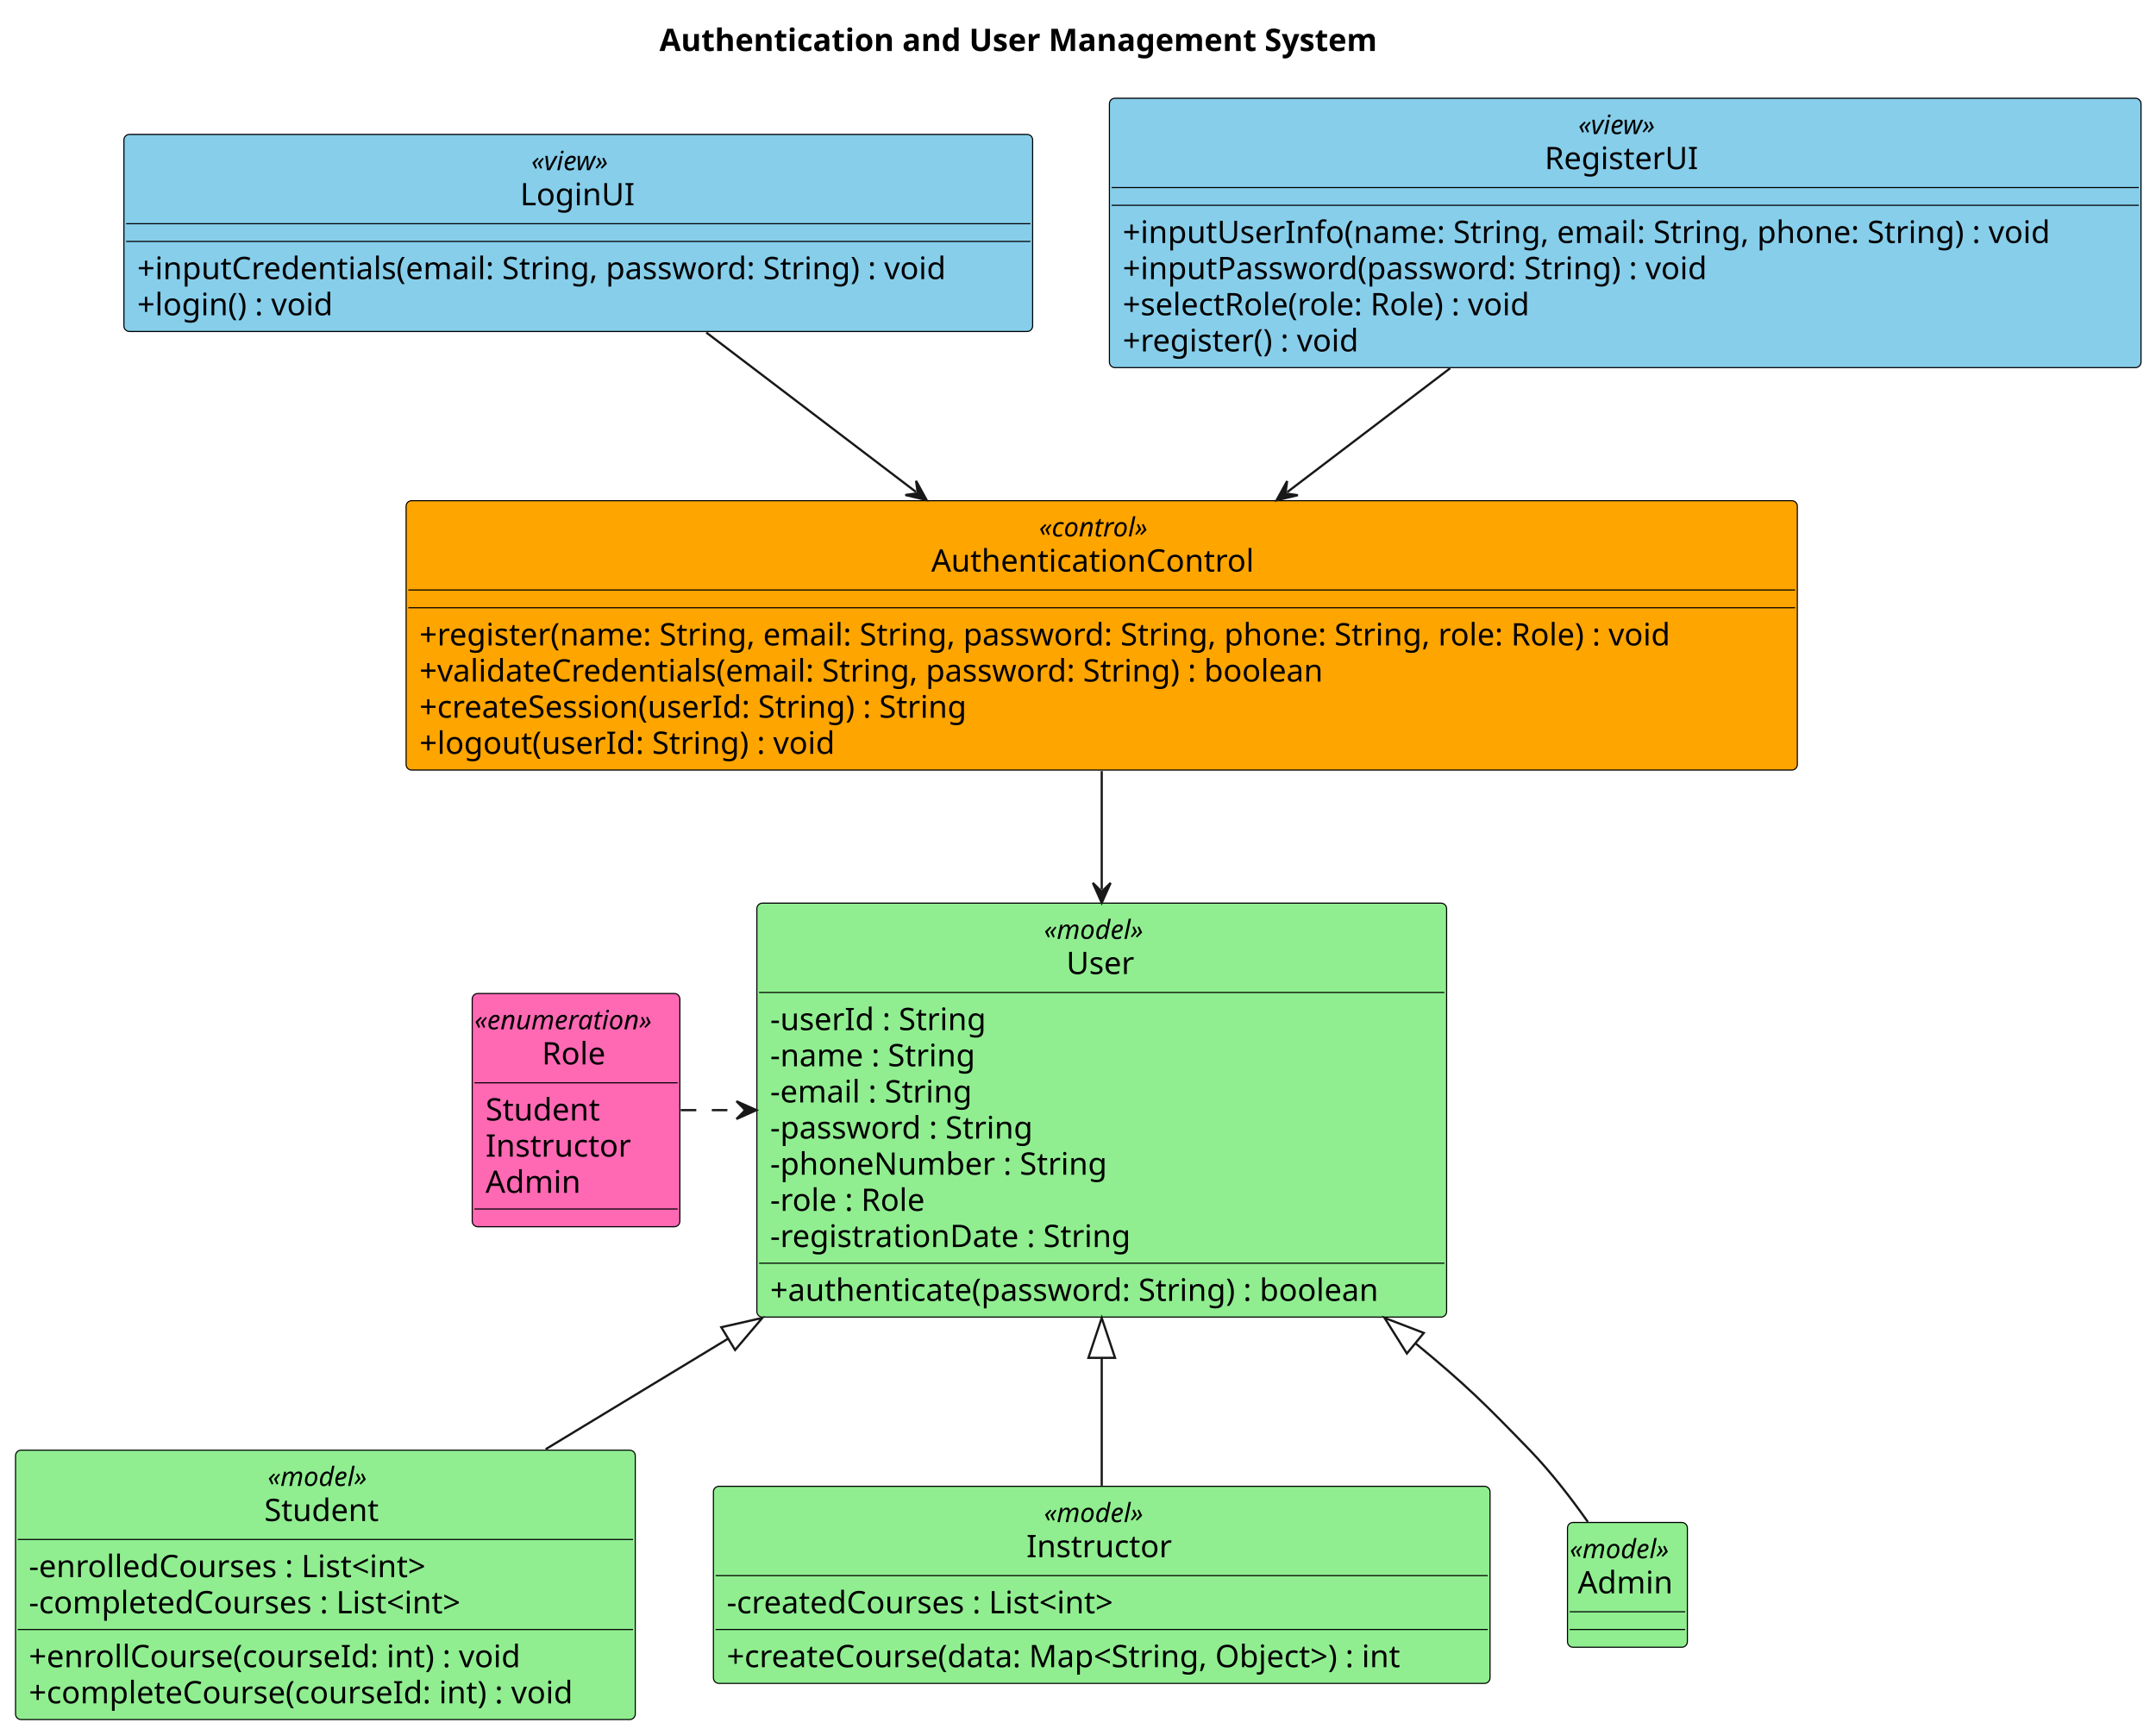
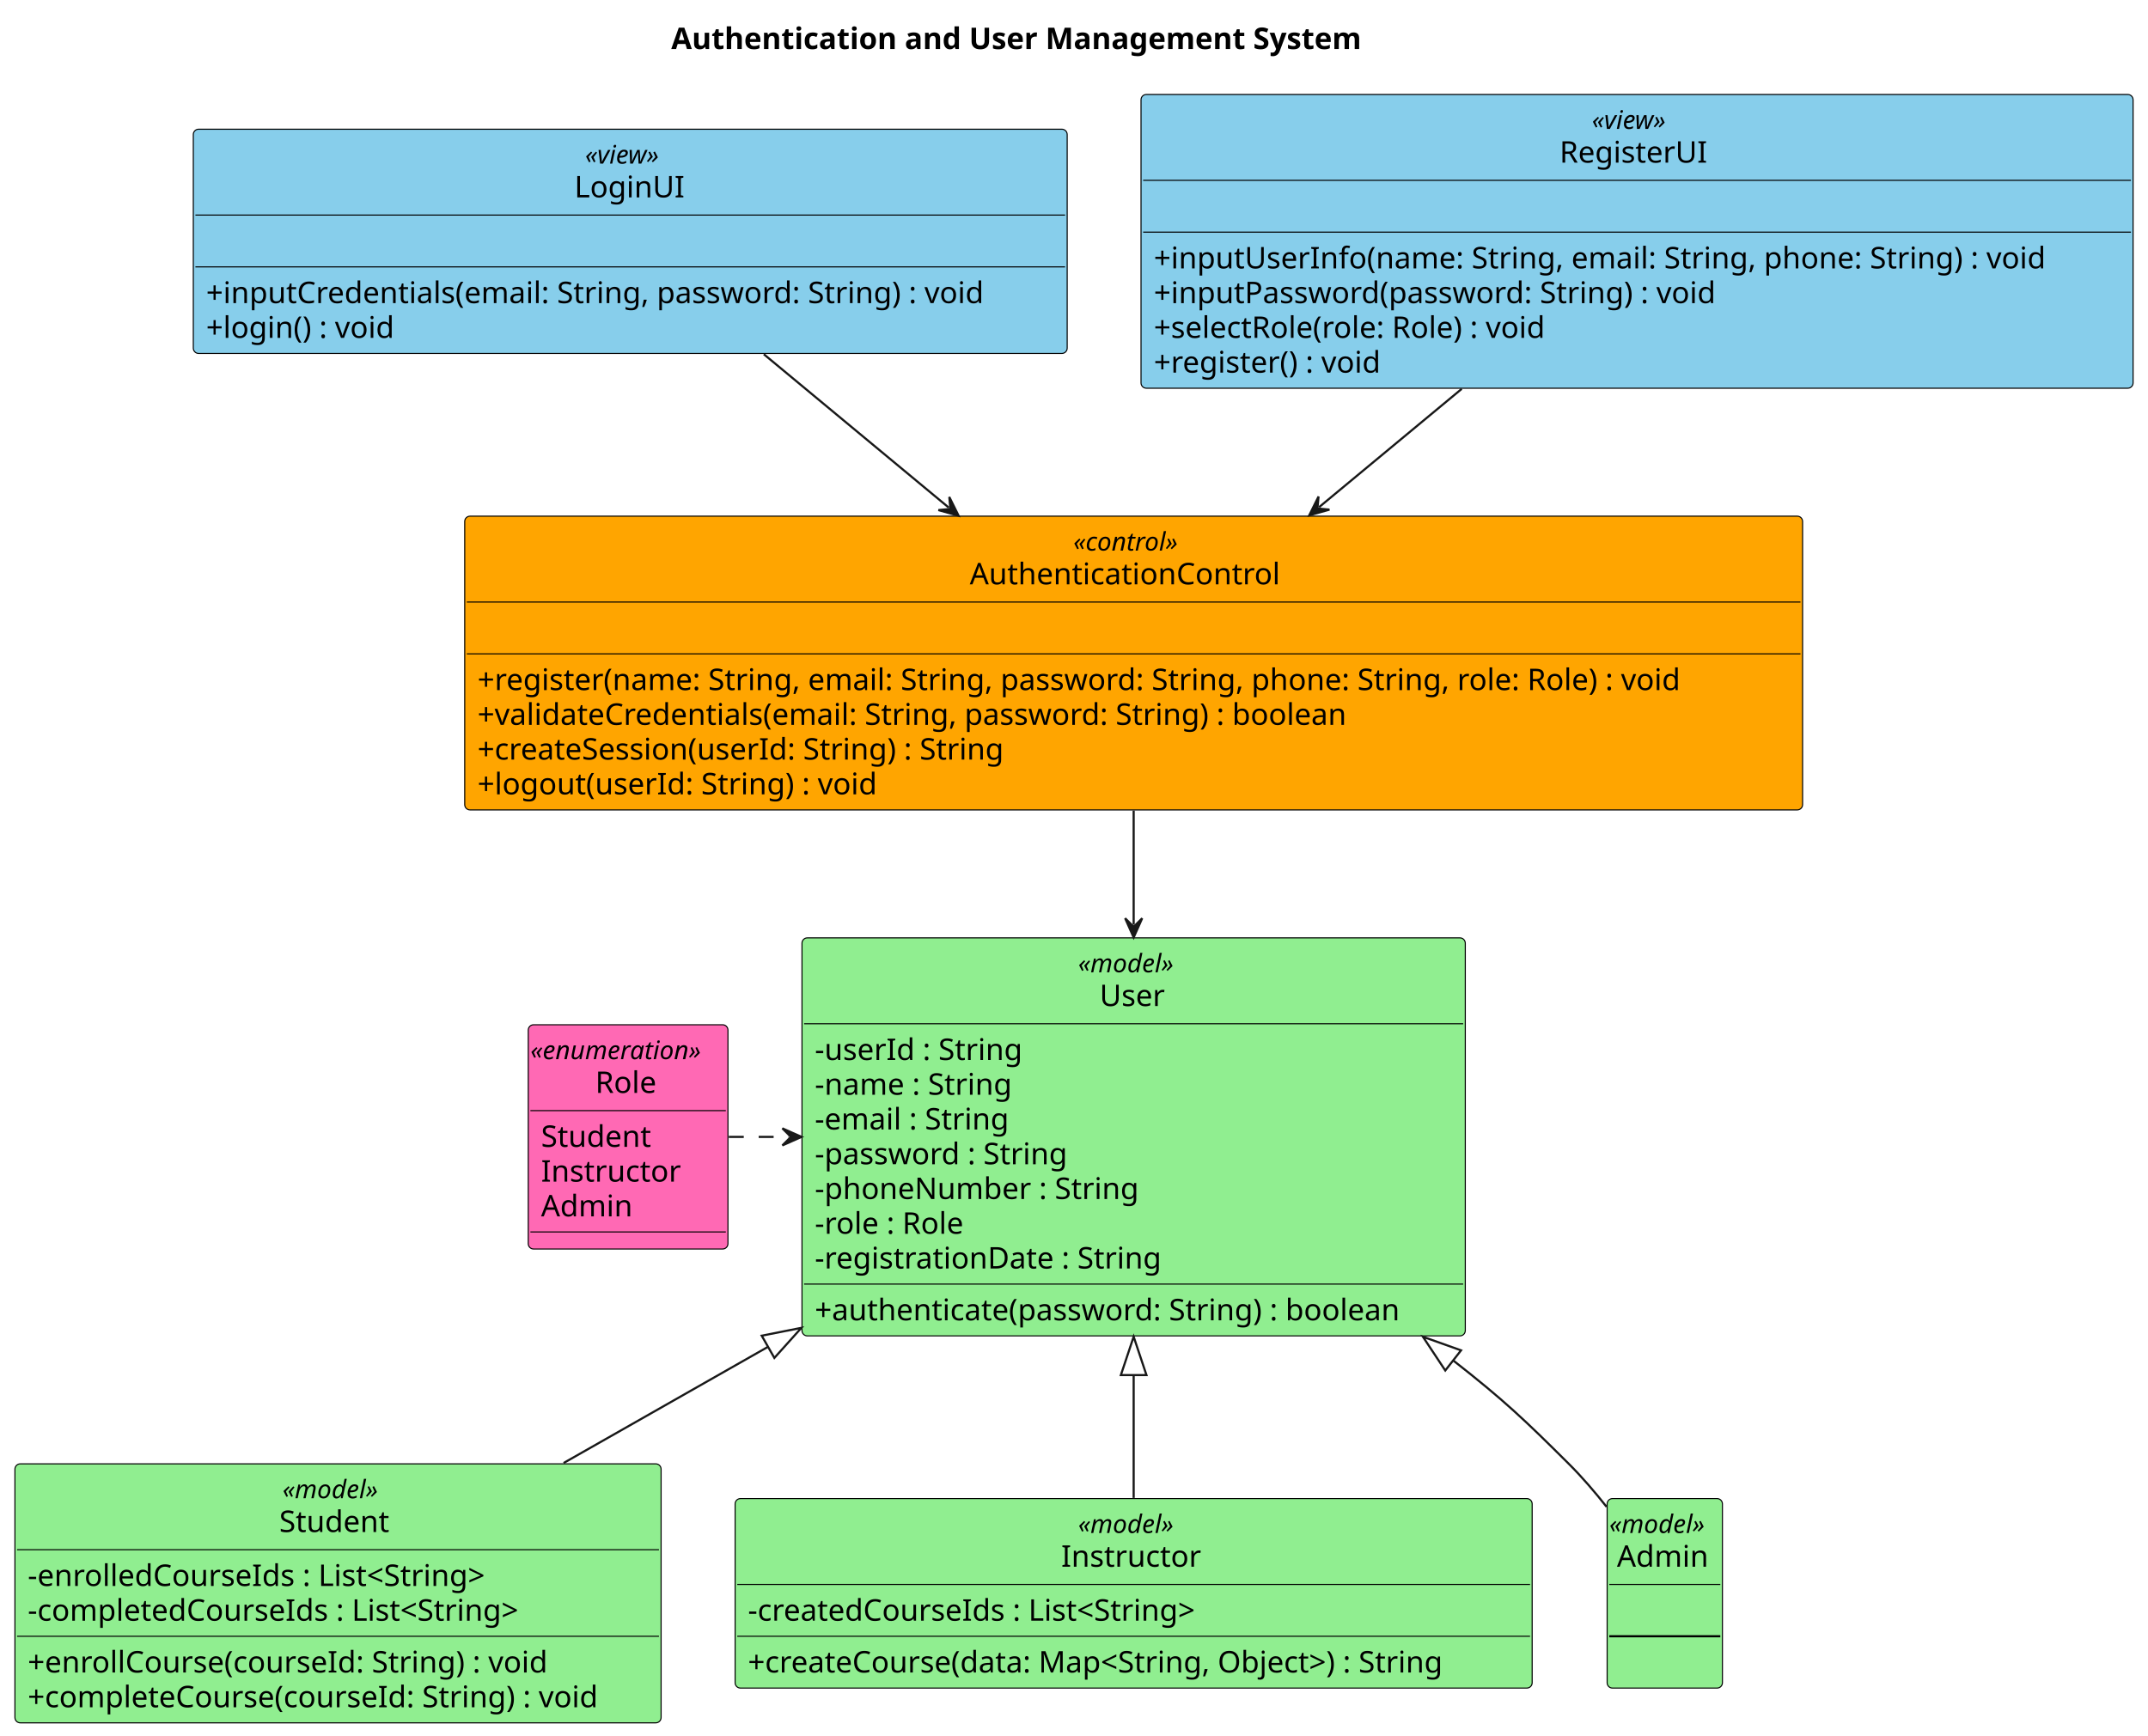
- <svg xmlns="http://www.w3.org/2000/svg" contentStyleType="text/css" data-diagram-type="CLASS" height="782px" preserveAspectRatio="none" style="width:972px;height:782px;background:#FFFFFF;" version="1.1" viewBox="0 0 972 782" width="972px" zoomAndPan="magnify">
+ <svg xmlns="http://www.w3.org/2000/svg" contentStyleType="text/css" data-diagram-type="CLASS" height="814px" preserveAspectRatio="none" style="width:1007px;height:814px;background:#FFFFFF;" version="1.1" viewBox="0 0 1007 814" width="1007px" zoomAndPan="magnify">
  <defs />
  <g>
    <g class="title" data-source-line="1">
-       <text fill="#000000" font-family="sans-serif" font-size="14" font-weight="bold" lengthAdjust="spacing" textLength="363.638" x="297.304" y="22.995">Authentication and User Management System</text>
+       <text fill="#000000" font-family="sans-serif" font-size="14" font-weight="bold" lengthAdjust="spacing" textLength="363.638" x="314.684" y="22.995">Authentication and User Management System</text>
    </g>
-     <g class="entity" data-qualified-name="Role" data-source-line="15" id="ent0002">
-       <rect fill="#FF69B4" height="105.156" rx="2.5" ry="2.5" style="stroke:#000000;stroke-width:0.5;" width="93.623" x="212.89" y="447.947" />
-       <text fill="#000000" font-family="sans-serif" font-size="12" font-style="italic" lengthAdjust="spacing" textLength="91.623" x="213.89" y="464.086">«enumeration»</text>
-       <text fill="#000000" font-family="sans-serif" font-size="14" lengthAdjust="spacing" textLength="30.796" x="244.304" y="479.911">Role</text>
-       <line style="stroke:#000000;stroke-width:0.5;" x1="213.89" x2="305.513" y1="488.212" y2="488.212" />
-       <text fill="#000000" font-family="sans-serif" font-size="14" lengthAdjust="spacing" textLength="55.111" x="218.89" y="505.208">Student</text>
-       <text fill="#000000" font-family="sans-serif" font-size="14" lengthAdjust="spacing" textLength="67.922" x="218.89" y="521.505">Instructor</text>
-       <text fill="#000000" font-family="sans-serif" font-size="14" lengthAdjust="spacing" textLength="44.864" x="218.89" y="537.801">Admin</text>
-       <line style="stroke:#000000;stroke-width:0.5;" x1="213.89" x2="305.513" y1="545.103" y2="545.103" />
+     <g class="entity" data-qualified-name="Role" data-source-line="17" id="ent0002">
+       <rect fill="#FF69B4" height="105.156" rx="2.5" ry="2.5" style="stroke:#000000;stroke-width:0.5;" width="93.623" x="247.65" y="480.537" />
+       <text fill="#000000" font-family="sans-serif" font-size="12" font-style="italic" lengthAdjust="spacing" textLength="91.623" x="248.65" y="496.675">«enumeration»</text>
+       <text fill="#000000" font-family="sans-serif" font-size="14" lengthAdjust="spacing" textLength="30.796" x="279.064" y="512.501">Role</text>
+       <line style="stroke:#000000;stroke-width:0.5;" x1="248.65" x2="340.273" y1="520.803" y2="520.803" />
+       <text fill="#000000" font-family="sans-serif" font-size="14" lengthAdjust="spacing" textLength="55.111" x="253.65" y="537.798">Student</text>
+       <text fill="#000000" font-family="sans-serif" font-size="14" lengthAdjust="spacing" textLength="67.922" x="253.65" y="554.095">Instructor</text>
+       <text fill="#000000" font-family="sans-serif" font-size="14" lengthAdjust="spacing" textLength="44.864" x="253.65" y="570.391">Admin</text>
+       <line style="stroke:#000000;stroke-width:0.5;" x1="248.65" x2="340.273" y1="577.693" y2="577.693" />
    </g>
-     <g class="entity" data-qualified-name="LoginUI" data-source-line="21" id="ent0003">
-       <rect fill="#87CEEB" height="88.859" rx="2.5" ry="2.5" style="stroke:#000000;stroke-width:0.5;" width="409.688" x="55.86" y="60.597" />
-       <text fill="#000000" font-family="sans-serif" font-size="12" font-style="italic" lengthAdjust="spacing" textLength="42.316" x="239.546" y="76.736">«view»</text>
-       <text fill="#000000" font-family="sans-serif" font-size="14" lengthAdjust="spacing" textLength="52.391" x="234.508" y="92.561">LoginUI</text>
-       <line style="stroke:#000000;stroke-width:0.5;" x1="56.86" x2="464.548" y1="100.862" y2="100.862" />
-       <line style="stroke:#000000;stroke-width:0.5;" x1="56.86" x2="464.548" y1="108.862" y2="108.862" />
-       <text fill="#000000" font-family="sans-serif" font-size="14" lengthAdjust="spacing" textLength="397.688" x="61.86" y="125.858">+inputCredentials(email: String, password: String) : void</text>
-       <text fill="#000000" font-family="sans-serif" font-size="14" lengthAdjust="spacing" textLength="100.003" x="61.86" y="142.155">+login() : void</text>
+     <g class="entity" data-qualified-name="LoginUI" data-source-line="23" id="ent0003">
+       <rect fill="#87CEEB" height="105.156" rx="2.5" ry="2.5" style="stroke:#000000;stroke-width:0.5;" width="409.688" x="90.62" y="60.587" />
+       <text fill="#000000" font-family="sans-serif" font-size="12" font-style="italic" lengthAdjust="spacing" textLength="42.316" x="274.305" y="76.725">«view»</text>
+       <text fill="#000000" font-family="sans-serif" font-size="14" lengthAdjust="spacing" textLength="52.391" x="269.268" y="92.551">LoginUI</text>
+       <line style="stroke:#000000;stroke-width:0.5;" x1="91.62" x2="499.308" y1="100.853" y2="100.853" />
+       <text fill="#000000" font-family="sans-serif" font-size="14" lengthAdjust="spacing" textLength="4.45" x="96.62" y="117.848"> </text>
+       <line style="stroke:#000000;stroke-width:0.5;" x1="91.62" x2="499.308" y1="125.149" y2="125.149" />
+       <text fill="#000000" font-family="sans-serif" font-size="14" lengthAdjust="spacing" textLength="397.688" x="96.62" y="142.144">+inputCredentials(email: String, password: String) : void</text>
+       <text fill="#000000" font-family="sans-serif" font-size="14" lengthAdjust="spacing" textLength="100.003" x="96.62" y="158.441">+login() : void</text>
    </g>
-     <g class="entity" data-qualified-name="RegisterUI" data-source-line="26" id="ent0004">
-       <rect fill="#87CEEB" height="121.453" rx="2.5" ry="2.5" style="stroke:#000000;stroke-width:0.5;" width="465.086" x="500.16" y="44.297" />
-       <text fill="#000000" font-family="sans-serif" font-size="12" font-style="italic" lengthAdjust="spacing" textLength="42.316" x="711.545" y="60.435">«view»</text>
-       <text fill="#000000" font-family="sans-serif" font-size="14" lengthAdjust="spacing" textLength="72.645" x="696.38" y="76.261">RegisterUI</text>
-       <line style="stroke:#000000;stroke-width:0.5;" x1="501.16" x2="964.246" y1="84.562" y2="84.562" />
-       <line style="stroke:#000000;stroke-width:0.5;" x1="501.16" x2="964.246" y1="92.562" y2="92.562" />
-       <text fill="#000000" font-family="sans-serif" font-size="14" lengthAdjust="spacing" textLength="453.086" x="506.16" y="109.558">+inputUserInfo(name: String, email: String, phone: String) : void</text>
-       <text fill="#000000" font-family="sans-serif" font-size="14" lengthAdjust="spacing" textLength="285.838" x="506.16" y="125.855">+inputPassword(password: String) : void</text>
-       <text fill="#000000" font-family="sans-serif" font-size="14" lengthAdjust="spacing" textLength="205.078" x="506.16" y="142.151">+selectRole(role: Role) : void</text>
-       <text fill="#000000" font-family="sans-serif" font-size="14" lengthAdjust="spacing" textLength="120.196" x="506.16" y="158.448">+register() : void</text>
+     <g class="entity" data-qualified-name="RegisterUI" data-source-line="30" id="ent0004">
+       <rect fill="#87CEEB" height="137.75" rx="2.5" ry="2.5" style="stroke:#000000;stroke-width:0.5;" width="465.086" x="534.92" y="44.297" />
+       <text fill="#000000" font-family="sans-serif" font-size="12" font-style="italic" lengthAdjust="spacing" textLength="42.316" x="746.305" y="60.435">«view»</text>
+       <text fill="#000000" font-family="sans-serif" font-size="14" lengthAdjust="spacing" textLength="72.645" x="731.14" y="76.261">RegisterUI</text>
+       <line style="stroke:#000000;stroke-width:0.5;" x1="535.92" x2="999.006" y1="84.562" y2="84.562" />
+       <text fill="#000000" font-family="sans-serif" font-size="14" lengthAdjust="spacing" textLength="4.45" x="540.92" y="101.558"> </text>
+       <line style="stroke:#000000;stroke-width:0.5;" x1="535.92" x2="999.006" y1="108.859" y2="108.859" />
+       <text fill="#000000" font-family="sans-serif" font-size="14" lengthAdjust="spacing" textLength="453.086" x="540.92" y="125.855">+inputUserInfo(name: String, email: String, phone: String) : void</text>
+       <text fill="#000000" font-family="sans-serif" font-size="14" lengthAdjust="spacing" textLength="285.838" x="540.92" y="142.151">+inputPassword(password: String) : void</text>
+       <text fill="#000000" font-family="sans-serif" font-size="14" lengthAdjust="spacing" textLength="205.078" x="540.92" y="158.448">+selectRole(role: Role) : void</text>
+       <text fill="#000000" font-family="sans-serif" font-size="14" lengthAdjust="spacing" textLength="120.196" x="540.92" y="174.745">+register() : void</text>
    </g>
-     <g class="entity" data-qualified-name="AuthenticationControl" data-source-line="33" id="ent0005">
-       <rect fill="#FFA500" height="121.453" rx="2.5" ry="2.5" style="stroke:#000000;stroke-width:0.5;" width="627.214" x="183.09" y="225.747" />
-       <text fill="#000000" font-family="sans-serif" font-size="12" font-style="italic" lengthAdjust="spacing" textLength="56.543" x="468.425" y="241.886">«control»</text>
-       <text fill="#000000" font-family="sans-serif" font-size="14" lengthAdjust="spacing" textLength="153.685" x="419.854" y="257.711">AuthenticationControl</text>
-       <line style="stroke:#000000;stroke-width:0.5;" x1="184.09" x2="809.304" y1="266.012" y2="266.012" />
-       <line style="stroke:#000000;stroke-width:0.5;" x1="184.09" x2="809.304" y1="274.012" y2="274.012" />
-       <text fill="#000000" font-family="sans-serif" font-size="14" lengthAdjust="spacing" textLength="615.214" x="189.09" y="291.008">+register(name: String, email: String, password: String, phone: String, role: Role) : void</text>
-       <text fill="#000000" font-family="sans-serif" font-size="14" lengthAdjust="spacing" textLength="444.233" x="189.09" y="307.305">+validateCredentials(email: String, password: String) : boolean</text>
-       <text fill="#000000" font-family="sans-serif" font-size="14" lengthAdjust="spacing" textLength="270.717" x="189.09" y="323.601">+createSession(userId: String) : String</text>
-       <text fill="#000000" font-family="sans-serif" font-size="14" lengthAdjust="spacing" textLength="204.668" x="189.09" y="339.898">+logout(userId: String) : void</text>
+     <g class="entity" data-qualified-name="AuthenticationControl" data-source-line="39" id="ent0005">
+       <rect fill="#FFA500" height="137.75" rx="2.5" ry="2.5" style="stroke:#000000;stroke-width:0.5;" width="627.214" x="217.86" y="242.047" />
+       <text fill="#000000" font-family="sans-serif" font-size="12" font-style="italic" lengthAdjust="spacing" textLength="56.543" x="503.195" y="258.185">«control»</text>
+       <text fill="#000000" font-family="sans-serif" font-size="14" lengthAdjust="spacing" textLength="153.685" x="454.624" y="274.011">AuthenticationControl</text>
+       <line style="stroke:#000000;stroke-width:0.5;" x1="218.86" x2="844.074" y1="282.312" y2="282.312" />
+       <text fill="#000000" font-family="sans-serif" font-size="14" lengthAdjust="spacing" textLength="4.45" x="223.86" y="299.308"> </text>
+       <line style="stroke:#000000;stroke-width:0.5;" x1="218.86" x2="844.074" y1="306.609" y2="306.609" />
+       <text fill="#000000" font-family="sans-serif" font-size="14" lengthAdjust="spacing" textLength="615.214" x="223.86" y="323.604">+register(name: String, email: String, password: String, phone: String, role: Role) : void</text>
+       <text fill="#000000" font-family="sans-serif" font-size="14" lengthAdjust="spacing" textLength="444.233" x="223.86" y="339.901">+validateCredentials(email: String, password: String) : boolean</text>
+       <text fill="#000000" font-family="sans-serif" font-size="14" lengthAdjust="spacing" textLength="270.717" x="223.86" y="356.198">+createSession(userId: String) : String</text>
+       <text fill="#000000" font-family="sans-serif" font-size="14" lengthAdjust="spacing" textLength="204.668" x="223.86" y="372.495">+logout(userId: String) : void</text>
    </g>
-     <g class="entity" data-qualified-name="User" data-source-line="40" id="ent0006">
-       <rect fill="#90EE90" height="186.641" rx="2.5" ry="2.5" style="stroke:#000000;stroke-width:0.5;" width="310.963" x="341.22" y="407.207" />
-       <text fill="#000000" font-family="sans-serif" font-size="12" font-style="italic" lengthAdjust="spacing" textLength="52.049" x="470.677" y="423.346">«model»</text>
-       <text fill="#000000" font-family="sans-serif" font-size="14" lengthAdjust="spacing" textLength="31.91" x="480.746" y="439.171">User</text>
-       <line style="stroke:#000000;stroke-width:0.5;" x1="342.22" x2="651.183" y1="447.473" y2="447.473" />
-       <text fill="#000000" font-family="sans-serif" font-size="14" lengthAdjust="spacing" textLength="104.002" x="347.22" y="464.468">-userId : String</text>
-       <text fill="#000000" font-family="sans-serif" font-size="14" lengthAdjust="spacing" textLength="100.153" x="347.22" y="480.764">-name : String</text>
-       <text fill="#000000" font-family="sans-serif" font-size="14" lengthAdjust="spacing" textLength="99.06" x="347.22" y="497.061">-email : String</text>
-       <text fill="#000000" font-family="sans-serif" font-size="14" lengthAdjust="spacing" textLength="127.162" x="347.22" y="513.358">-password : String</text>
-       <text fill="#000000" font-family="sans-serif" font-size="14" lengthAdjust="spacing" textLength="160.501" x="347.22" y="529.655">-phoneNumber : String</text>
-       <text fill="#000000" font-family="sans-serif" font-size="14" lengthAdjust="spacing" textLength="76.289" x="347.22" y="545.952">-role : Role</text>
-       <text fill="#000000" font-family="sans-serif" font-size="14" lengthAdjust="spacing" textLength="174.993" x="347.22" y="562.249">-registrationDate : String</text>
-       <line style="stroke:#000000;stroke-width:0.5;" x1="342.22" x2="651.183" y1="569.551" y2="569.551" />
-       <text fill="#000000" font-family="sans-serif" font-size="14" lengthAdjust="spacing" textLength="298.963" x="347.22" y="586.546">+authenticate(password: String) : boolean</text>
+     <g class="entity" data-qualified-name="User" data-source-line="48" id="ent0006">
+       <rect fill="#90EE90" height="186.641" rx="2.5" ry="2.5" style="stroke:#000000;stroke-width:0.5;" width="310.963" x="375.98" y="439.797" />
+       <text fill="#000000" font-family="sans-serif" font-size="12" font-style="italic" lengthAdjust="spacing" textLength="52.049" x="505.437" y="455.935">«model»</text>
+       <text fill="#000000" font-family="sans-serif" font-size="14" lengthAdjust="spacing" textLength="31.91" x="515.506" y="471.761">User</text>
+       <line style="stroke:#000000;stroke-width:0.5;" x1="376.98" x2="685.943" y1="480.062" y2="480.062" />
+       <text fill="#000000" font-family="sans-serif" font-size="14" lengthAdjust="spacing" textLength="104.002" x="381.98" y="497.058">-userId : String</text>
+       <text fill="#000000" font-family="sans-serif" font-size="14" lengthAdjust="spacing" textLength="100.153" x="381.98" y="513.355">-name : String</text>
+       <text fill="#000000" font-family="sans-serif" font-size="14" lengthAdjust="spacing" textLength="99.06" x="381.98" y="529.651">-email : String</text>
+       <text fill="#000000" font-family="sans-serif" font-size="14" lengthAdjust="spacing" textLength="127.162" x="381.98" y="545.948">-password : String</text>
+       <text fill="#000000" font-family="sans-serif" font-size="14" lengthAdjust="spacing" textLength="160.501" x="381.98" y="562.245">-phoneNumber : String</text>
+       <text fill="#000000" font-family="sans-serif" font-size="14" lengthAdjust="spacing" textLength="76.289" x="381.98" y="578.542">-role : Role</text>
+       <text fill="#000000" font-family="sans-serif" font-size="14" lengthAdjust="spacing" textLength="174.993" x="381.98" y="594.839">-registrationDate : String</text>
+       <line style="stroke:#000000;stroke-width:0.5;" x1="376.98" x2="685.943" y1="602.141" y2="602.141" />
+       <text fill="#000000" font-family="sans-serif" font-size="14" lengthAdjust="spacing" textLength="298.963" x="381.98" y="619.136">+authenticate(password: String) : boolean</text>
    </g>
-     <g class="entity" data-qualified-name="Student" data-source-line="51" id="ent0007">
-       <rect fill="#90EE90" height="121.453" rx="2.5" ry="2.5" style="stroke:#000000;stroke-width:0.5;" width="279.401" x="7" y="653.847" />
-       <text fill="#000000" font-family="sans-serif" font-size="12" font-style="italic" lengthAdjust="spacing" textLength="52.049" x="120.676" y="669.986">«model»</text>
-       <text fill="#000000" font-family="sans-serif" font-size="14" lengthAdjust="spacing" textLength="55.111" x="119.145" y="685.811">Student</text>
-       <line style="stroke:#000000;stroke-width:0.5;" x1="8" x2="285.401" y1="694.112" y2="694.112" />
-       <text fill="#000000" font-family="sans-serif" font-size="14" lengthAdjust="spacing" textLength="198.112" x="13" y="711.108">-enrolledCourses : List&lt;int&gt;</text>
-       <text fill="#000000" font-family="sans-serif" font-size="14" lengthAdjust="spacing" textLength="215.305" x="13" y="727.404">-completedCourses : List&lt;int&gt;</text>
-       <line style="stroke:#000000;stroke-width:0.5;" x1="8" x2="285.401" y1="734.706" y2="734.706" />
-       <text fill="#000000" font-family="sans-serif" font-size="14" lengthAdjust="spacing" textLength="241.596" x="13" y="751.701">+enrollCourse(courseId: int) : void</text>
-       <text fill="#000000" font-family="sans-serif" font-size="14" lengthAdjust="spacing" textLength="267.401" x="13" y="767.998">+completeCourse(courseId: int) : void</text>
+     <g class="entity" data-qualified-name="Student" data-source-line="59" id="ent0007">
+       <rect fill="#90EE90" height="121.453" rx="2.5" ry="2.5" style="stroke:#000000;stroke-width:0.5;" width="302.931" x="7" y="686.437" />
+       <text fill="#000000" font-family="sans-serif" font-size="12" font-style="italic" lengthAdjust="spacing" textLength="52.049" x="132.441" y="702.576">«model»</text>
+       <text fill="#000000" font-family="sans-serif" font-size="14" lengthAdjust="spacing" textLength="55.111" x="130.91" y="718.401">Student</text>
+       <line style="stroke:#000000;stroke-width:0.5;" x1="8" x2="308.931" y1="726.702" y2="726.702" />
+       <text fill="#000000" font-family="sans-serif" font-size="14" lengthAdjust="spacing" textLength="234.657" x="13" y="743.698">-enrolledCourseIds : List&lt;String&gt;</text>
+       <text fill="#000000" font-family="sans-serif" font-size="14" lengthAdjust="spacing" textLength="251.85" x="13" y="759.995">-completedCourseIds : List&lt;String&gt;</text>
+       <line style="stroke:#000000;stroke-width:0.5;" x1="8" x2="308.931" y1="767.296" y2="767.296" />
+       <text fill="#000000" font-family="sans-serif" font-size="14" lengthAdjust="spacing" textLength="265.125" x="13" y="784.291">+enrollCourse(courseId: String) : void</text>
+       <text fill="#000000" font-family="sans-serif" font-size="14" lengthAdjust="spacing" textLength="290.931" x="13" y="800.588">+completeCourse(courseId: String) : void</text>
    </g>
-     <g class="entity" data-qualified-name="Instructor" data-source-line="58" id="ent0008">
-       <rect fill="#90EE90" height="88.859" rx="2.5" ry="2.5" style="stroke:#000000;stroke-width:0.5;" width="350.133" x="321.63" y="670.137" />
-       <text fill="#000000" font-family="sans-serif" font-size="12" font-style="italic" lengthAdjust="spacing" textLength="52.049" x="470.672" y="686.275">«model»</text>
-       <text fill="#000000" font-family="sans-serif" font-size="14" lengthAdjust="spacing" textLength="67.922" x="462.736" y="702.101">Instructor</text>
-       <line style="stroke:#000000;stroke-width:0.5;" x1="322.63" x2="670.763" y1="710.403" y2="710.403" />
-       <text fill="#000000" font-family="sans-serif" font-size="14" lengthAdjust="spacing" textLength="194.66" x="327.63" y="727.398">-createdCourses : List&lt;int&gt;</text>
-       <line style="stroke:#000000;stroke-width:0.5;" x1="322.63" x2="670.763" y1="734.699" y2="734.699" />
-       <text fill="#000000" font-family="sans-serif" font-size="14" lengthAdjust="spacing" textLength="338.133" x="327.63" y="751.694">+createCourse(data: Map&lt;String, Object&gt;) : int</text>
+     <g class="entity" data-qualified-name="Instructor" data-source-line="66" id="ent0008">
+       <rect fill="#90EE90" height="88.859" rx="2.5" ry="2.5" style="stroke:#000000;stroke-width:0.5;" width="373.662" x="344.63" y="702.727" />
+       <text fill="#000000" font-family="sans-serif" font-size="12" font-style="italic" lengthAdjust="spacing" textLength="52.049" x="505.437" y="718.865">«model»</text>
+       <text fill="#000000" font-family="sans-serif" font-size="14" lengthAdjust="spacing" textLength="67.922" x="497.5" y="734.691">Instructor</text>
+       <line style="stroke:#000000;stroke-width:0.5;" x1="345.63" x2="717.292" y1="742.992" y2="742.992" />
+       <text fill="#000000" font-family="sans-serif" font-size="14" lengthAdjust="spacing" textLength="231.205" x="350.63" y="759.988">-createdCourseIds : List&lt;String&gt;</text>
+       <line style="stroke:#000000;stroke-width:0.5;" x1="345.63" x2="717.292" y1="767.289" y2="767.289" />
+       <text fill="#000000" font-family="sans-serif" font-size="14" lengthAdjust="spacing" textLength="361.662" x="350.63" y="784.284">+createCourse(data: Map&lt;String, Object&gt;) : String</text>
    </g>
-     <g class="entity" data-qualified-name="Admin" data-source-line="63" id="ent0009">
-       <rect fill="#90EE90" height="56.266" rx="2.5" ry="2.5" style="stroke:#000000;stroke-width:0.5;" width="54.049" x="706.68" y="686.437" />
-       <text fill="#000000" font-family="sans-serif" font-size="12" font-style="italic" lengthAdjust="spacing" textLength="52.049" x="707.68" y="702.576">«model»</text>
-       <text fill="#000000" font-family="sans-serif" font-size="14" lengthAdjust="spacing" textLength="44.864" x="711.272" y="718.401">Admin</text>
-       <line style="stroke:#000000;stroke-width:0.5;" x1="707.68" x2="759.729" y1="726.702" y2="726.702" />
-       <line style="stroke:#000000;stroke-width:0.5;" x1="707.68" x2="759.729" y1="734.702" y2="734.702" />
+     <g class="entity" data-qualified-name="Admin" data-source-line="71" id="ent0009">
+       <rect fill="#90EE90" height="88.859" rx="2.5" ry="2.5" style="stroke:#000000;stroke-width:0.5;" width="54.049" x="753.44" y="702.727" />
+       <text fill="#000000" font-family="sans-serif" font-size="12" font-style="italic" lengthAdjust="spacing" textLength="52.049" x="754.44" y="718.865">«model»</text>
+       <text fill="#000000" font-family="sans-serif" font-size="14" lengthAdjust="spacing" textLength="44.864" x="758.032" y="734.691">Admin</text>
+       <line style="stroke:#000000;stroke-width:0.5;" x1="754.44" x2="806.489" y1="742.992" y2="742.992" />
+       <text fill="#000000" font-family="sans-serif" font-size="14" lengthAdjust="spacing" textLength="4.45" x="759.44" y="759.988"> </text>
+       <line style="stroke:#000000;stroke-width:1;" x1="754.44" x2="806.489" y1="767.289" y2="767.289" />
+       <text fill="#000000" font-family="sans-serif" font-size="14" lengthAdjust="spacing" textLength="4.45" x="759.44" y="784.284"> </text>
    </g>
-     <g class="link" data-entity-1="ent0003" data-entity-2="ent0005" data-link-type="dependency" data-source-line="69" id="lnk10">
-       <path codeLine="69" d="M318.43,149.927 C348.32,172.647 380.474,197.095 412.964,221.805" fill="none" id="LoginUI-to-AuthenticationControl" style="stroke:#181818;stroke-width:1;" />
-       <polygon fill="#181818" points="417.74,225.437,412.998,216.805,413.76,222.41,408.155,223.173,417.74,225.437" style="stroke:#181818;stroke-width:1;" />
+     <g class="link" data-entity-1="ent0003" data-entity-2="ent0005" data-link-type="dependency" data-source-line="79" id="lnk10">
+       <path codeLine="79" d="M358.09,166.107 C386.08,189.327 414.832,213.176 444.792,238.026" fill="none" id="LoginUI-to-AuthenticationControl" style="stroke:#181818;stroke-width:1;" />
+       <polygon fill="#181818" points="449.41,241.857,445.036,233.032,445.562,238.665,439.929,239.19,449.41,241.857" style="stroke:#181818;stroke-width:1;" />
    </g>
-     <g class="link" data-entity-1="ent0004" data-entity-2="ent0005" data-link-type="dependency" data-source-line="70" id="lnk11">
-       <path codeLine="70" d="M653.79,166.027 C628.6,185.187 605.506,202.746 580.317,221.896" fill="none" id="RegisterUI-to-AuthenticationControl" style="stroke:#181818;stroke-width:1;" />
-       <polygon fill="#181818" points="575.54,225.527,585.125,223.264,579.52,222.501,580.284,216.896,575.54,225.527" style="stroke:#181818;stroke-width:1;" />
+     <g class="link" data-entity-1="ent0004" data-entity-2="ent0005" data-link-type="dependency" data-source-line="80" id="lnk11">
+       <path codeLine="80" d="M685.26,182.357 C662.11,201.557 641.547,218.605 618.397,237.815" fill="none" id="RegisterUI-to-AuthenticationControl" style="stroke:#181818;stroke-width:1;" />
+       <polygon fill="#181818" points="613.78,241.647,623.26,238.978,617.628,238.454,618.152,232.821,613.78,241.647" style="stroke:#181818;stroke-width:1;" />
    </g>
-     <g class="link" data-entity-1="ent0005" data-entity-2="ent0006" data-link-type="dependency" data-source-line="71" id="lnk12">
-       <path codeLine="71" d="M496.7,347.677 C496.7,366.167 496.7,380.957 496.7,401.077" fill="none" id="AuthenticationControl-to-User" style="stroke:#181818;stroke-width:1;" />
-       <polygon fill="#181818" points="496.7,407.077,500.7,398.077,496.7,402.077,492.7,398.077,496.7,407.077" style="stroke:#181818;stroke-width:1;" />
+     <g class="link" data-entity-1="ent0005" data-entity-2="ent0006" data-link-type="dependency" data-source-line="81" id="lnk12">
+       <path codeLine="81" d="M531.47,380.077 C531.47,398.897 531.47,413.647 531.47,433.597" fill="none" id="AuthenticationControl-to-User" style="stroke:#181818;stroke-width:1;" />
+       <polygon fill="#181818" points="531.47,439.597,535.47,430.597,531.47,434.597,527.47,430.597,531.47,439.597" style="stroke:#181818;stroke-width:1;" />
    </g>
-     <g class="link" data-entity-1="ent0006" data-entity-2="ent0007" data-link-type="extension" data-source-line="74" id="lnk13">
-       <path codeLine="74" d="M328.295,603.544 C295.185,623.604 276.41,634.987 246.01,653.407" fill="none" id="User-backto-Student" style="stroke:#181818;stroke-width:1;" />
-       <polygon fill="none" points="343.69,594.217,325.186,598.412,331.404,608.676,343.69,594.217" style="stroke:#181818;stroke-width:1;" />
+     <g class="link" data-entity-1="ent0006" data-entity-2="ent0007" data-link-type="extension" data-source-line="84" id="lnk13">
+       <path codeLine="84" d="M360.062,631.554 C322.512,652.904 298.89,666.327 264.23,686.037" fill="none" id="User-backto-Student" style="stroke:#181818;stroke-width:1;" />
+       <polygon fill="none" points="375.71,622.657,357.097,626.338,363.028,636.77,375.71,622.657" style="stroke:#181818;stroke-width:1;" />
    </g>
-     <g class="link" data-entity-1="ent0006" data-entity-2="ent0008" data-link-type="extension" data-source-line="75" id="lnk14">
-       <path codeLine="75" d="M496.7,612.217 C496.7,638.527 496.7,647.937 496.7,669.847" fill="none" id="User-backto-Instructor" style="stroke:#181818;stroke-width:1;" />
-       <polygon fill="none" points="496.7,594.217,490.7,612.217,502.7,612.217,496.7,594.217" style="stroke:#181818;stroke-width:1;" />
+     <g class="link" data-entity-1="ent0006" data-entity-2="ent0008" data-link-type="extension" data-source-line="85" id="lnk14">
+       <path codeLine="85" d="M531.47,644.807 C531.47,671.117 531.47,680.527 531.47,702.437" fill="none" id="User-backto-Instructor" style="stroke:#181818;stroke-width:1;" />
+       <polygon fill="none" points="531.47,626.807,525.47,644.807,537.47,644.807,531.47,626.807" style="stroke:#181818;stroke-width:1;" />
    </g>
-     <g class="link" data-entity-1="ent0006" data-entity-2="ent0009" data-link-type="extension" data-source-line="76" id="lnk15">
-       <path codeLine="76" d="M638.092,605.621 C660.852,624.341 669.74,633.207 689.7,653.847 C699.19,663.657 708.37,675.587 715.86,686.187" fill="none" id="User-backto-Admin" style="stroke:#181818;stroke-width:1;" />
-       <polygon fill="none" points="624.19,594.187,634.28,610.255,641.903,600.987,624.19,594.187" style="stroke:#181818;stroke-width:1;" />
+     <g class="link" data-entity-1="ent0006" data-entity-2="ent0009" data-link-type="extension" data-source-line="86" id="lnk15">
+       <path codeLine="86" d="M681.255,637.94 C705.035,656.55 714.64,665.697 735.47,686.437 C741.63,692.567 747.65,699.587 753.18,706.597" fill="none" id="User-backto-Admin" style="stroke:#181818;stroke-width:1;" />
+       <polygon fill="none" points="667.08,626.847,677.557,642.665,684.953,633.215,667.08,626.847" style="stroke:#181818;stroke-width:1;" />
    </g>
-     <g class="link" data-entity-1="ent0002" data-entity-2="ent0006" data-link-type="dependency" data-source-line="77" id="lnk16">
-       <path codeLine="77" d="M306.92,500.527 C318.28,500.527 323.65,500.527 335.02,500.527" fill="none" id="Role-to-User" style="stroke:#181818;stroke-width:1;stroke-dasharray:7,7;" />
-       <polygon fill="#181818" points="341.02,500.527,332.02,496.527,336.02,500.527,332.02,504.527,341.02,500.527" style="stroke:#181818;stroke-width:1;" />
+     <g class="link" data-entity-1="ent0002" data-entity-2="ent0006" data-link-type="dependency" data-source-line="87" id="lnk16">
+       <path codeLine="87" d="M341.68,533.117 C353.05,533.117 358.41,533.117 369.78,533.117" fill="none" id="Role-to-User" style="stroke:#181818;stroke-width:1;stroke-dasharray:7,7;" />
+       <polygon fill="#181818" points="375.78,533.117,366.78,529.117,370.78,533.117,366.78,537.117,375.78,533.117" style="stroke:#181818;stroke-width:1;" />
    </g>
  </g>
</svg>
